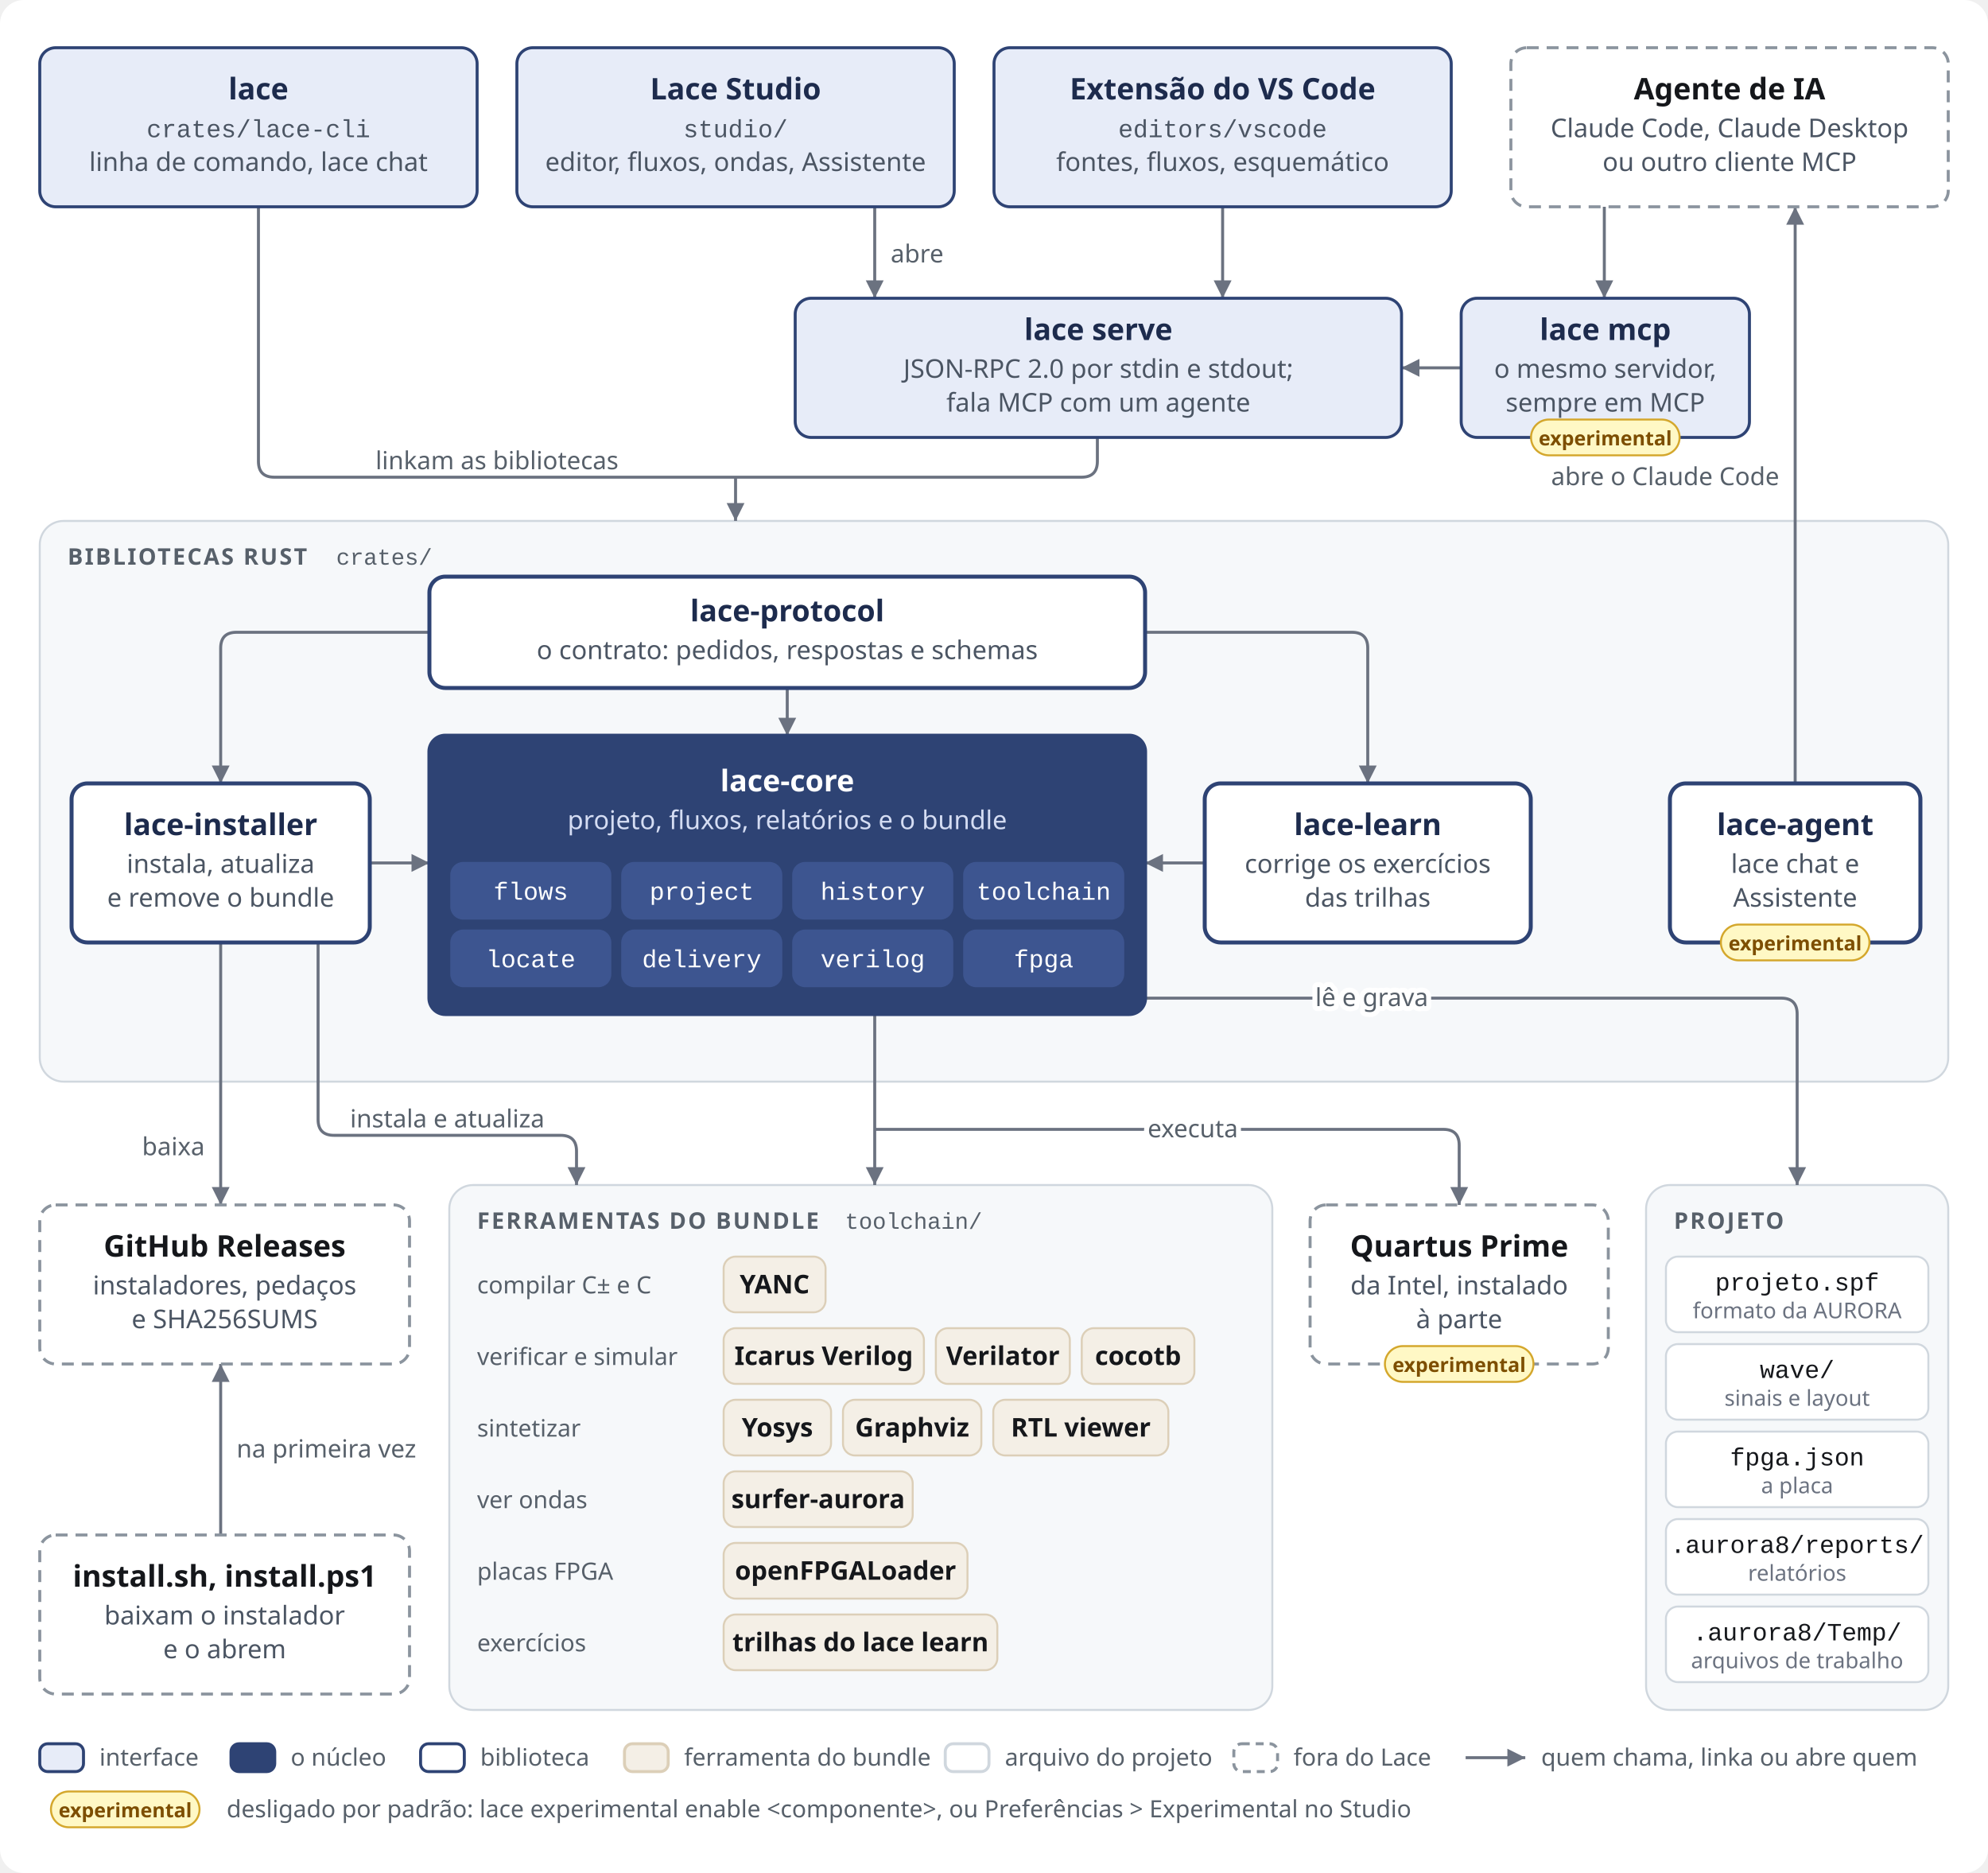
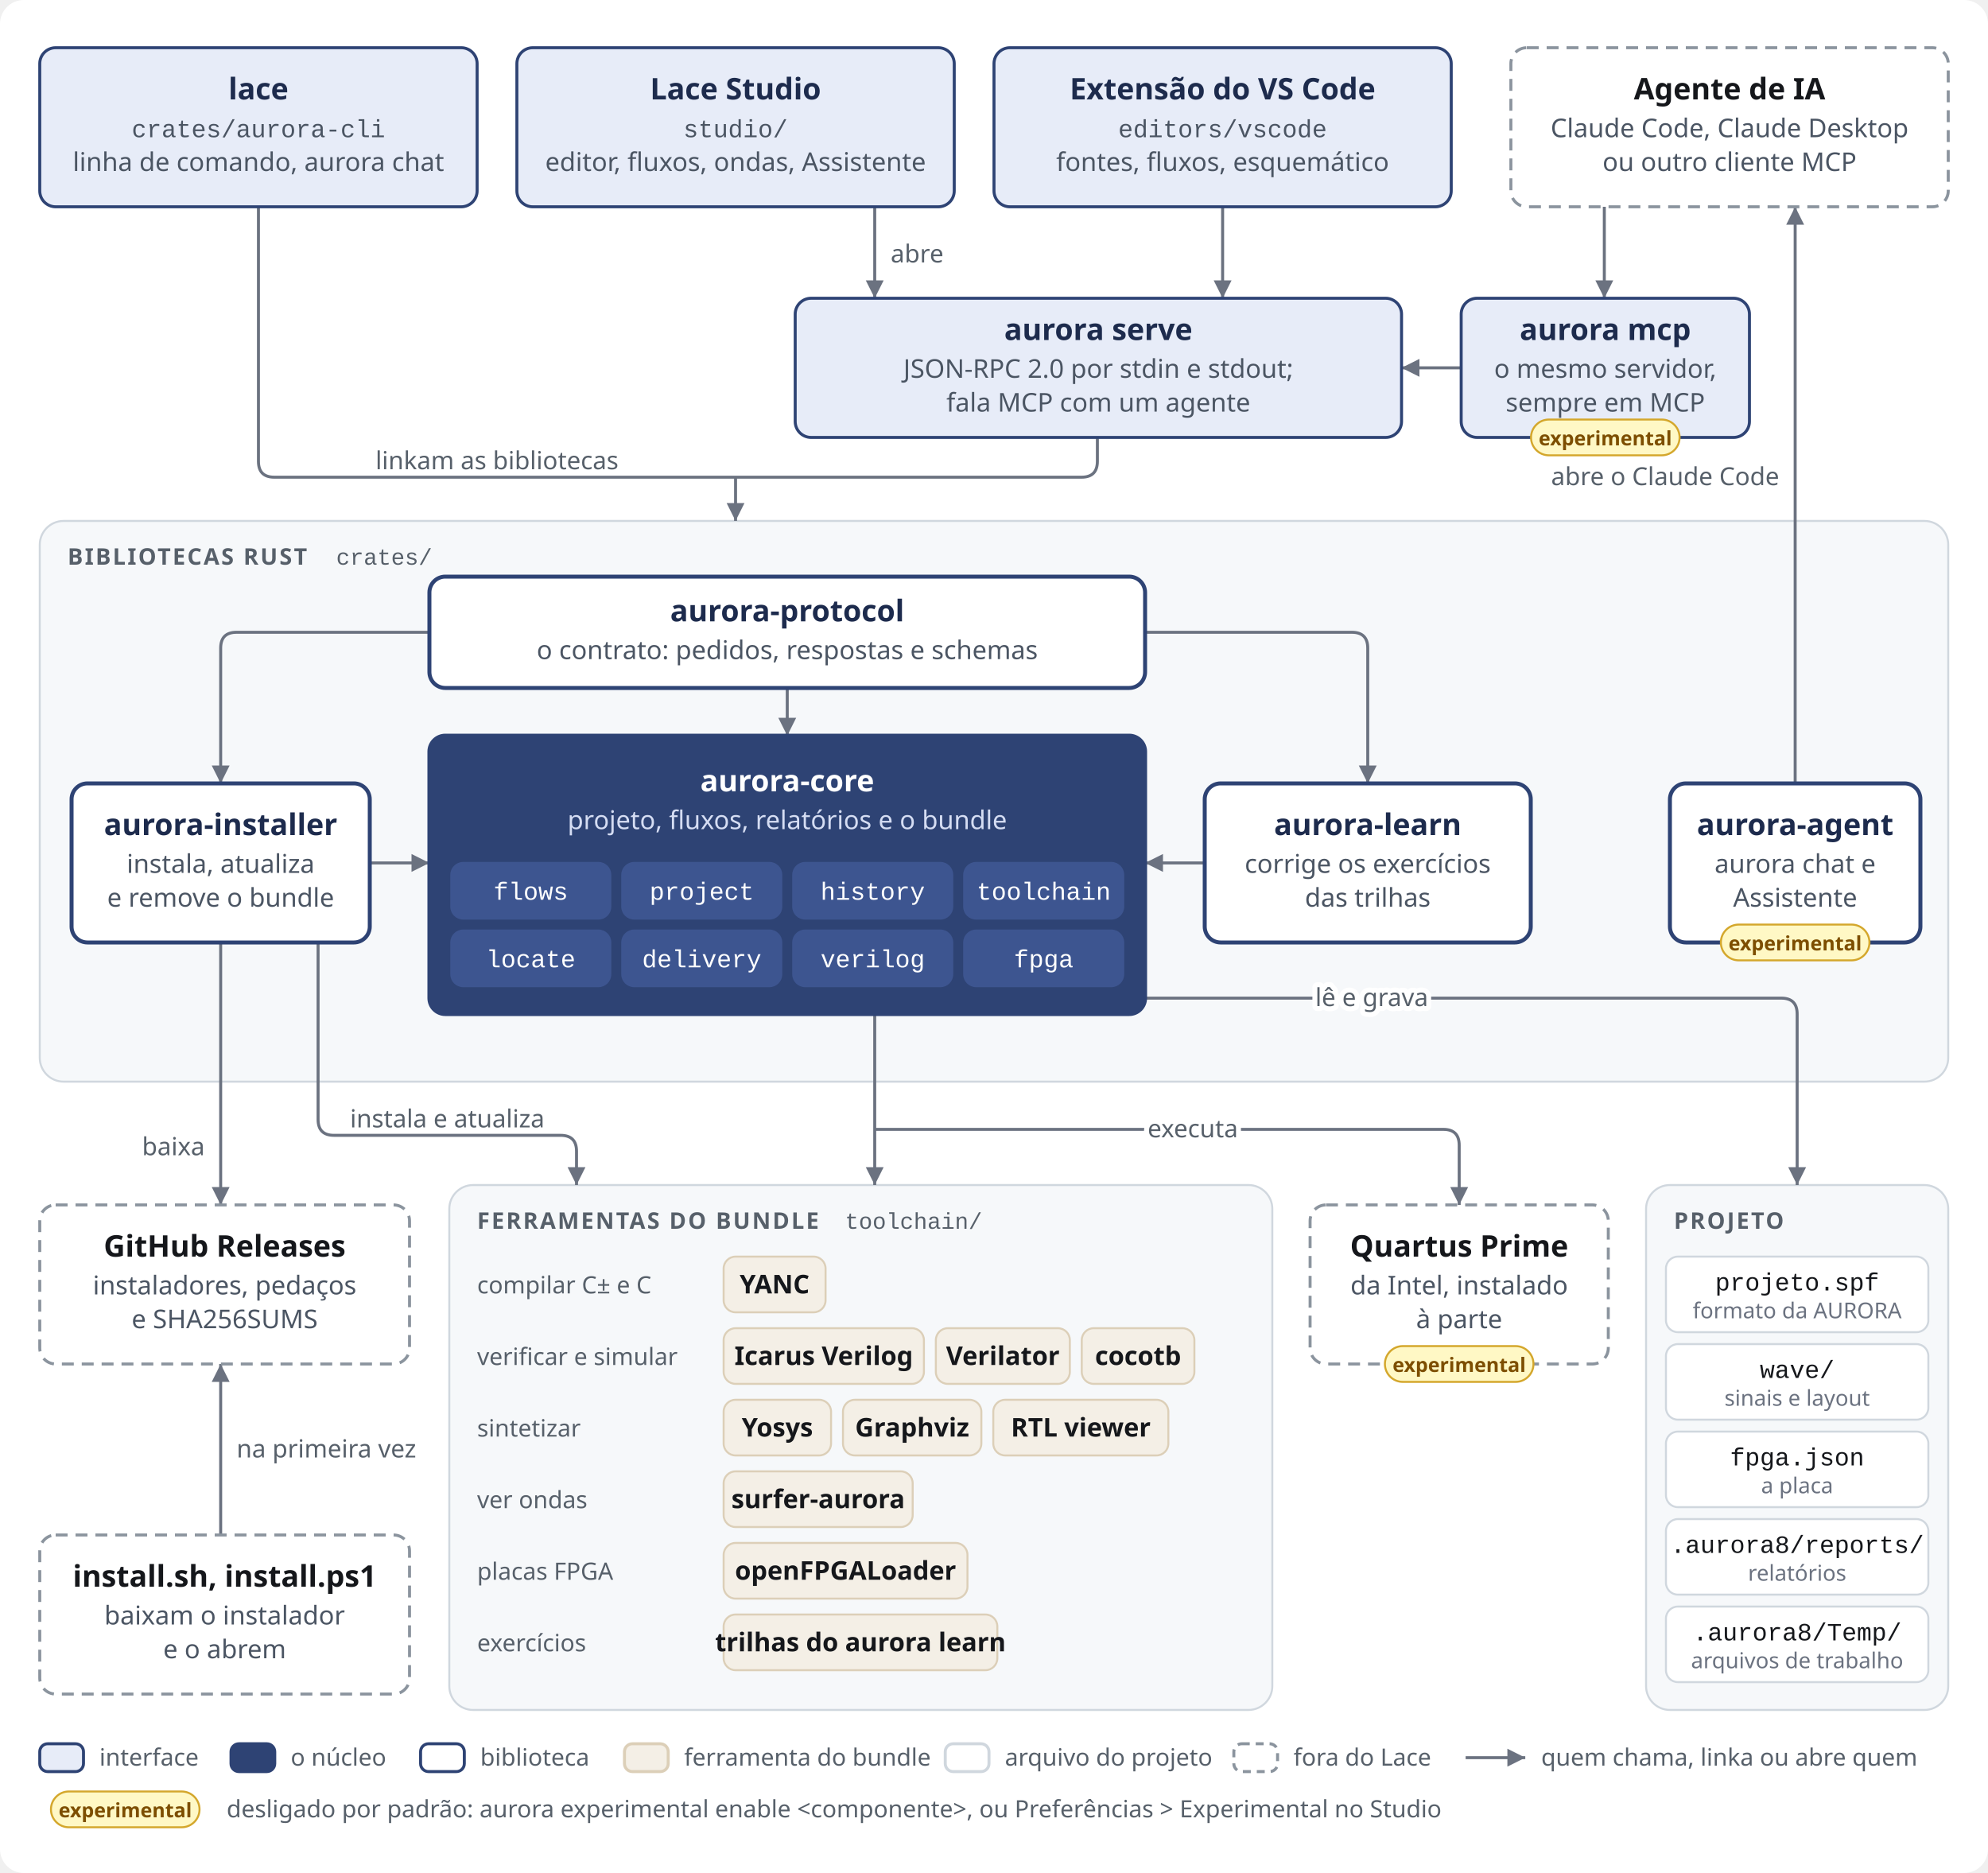
<svg xmlns="http://www.w3.org/2000/svg" width="1000" height="942" viewBox="0 0 1000 942" role="img" aria-labelledby="titulo descricao">
  <defs>
    <marker id="seta" viewBox="0 0 10 10" refX="10" refY="5" markerWidth="9" markerHeight="9" markerUnits="userSpaceOnUse" orient="auto">
      <path d="M0,0 L10,5 L0,10 z" fill="#6b7280" />
    </marker>
  </defs>
  <rect width="1000" height="942" rx="12" fill="#ffffff" />
  <rect x="20" y="262" width="960" height="282" rx="12" fill="#f6f8fa" stroke="#d0d7de" />
  <text x="34" y="284" font-size="11.5" font-family="'Segoe UI', -apple-system, BlinkMacSystemFont, 'Noto Sans', Helvetica, Arial, sans-serif" fill="#57606a" text-anchor="start" font-weight="700" letter-spacing="0.08em">BIBLIOTECAS RUST</text>
  <text x="169.112" y="284" font-size="11.5" font-family="'Cascadia Mono', SFMono-Regular, Consolas, 'Liberation Mono', Menlo, monospace" fill="#57606a" text-anchor="start">crates/</text>
  <rect x="226" y="596" width="414" height="264" rx="12" fill="#f6f8fa" stroke="#d0d7de" />
  <text x="240" y="618" font-size="11.5" font-family="'Segoe UI', -apple-system, BlinkMacSystemFont, 'Noto Sans', Helvetica, Arial, sans-serif" fill="#57606a" text-anchor="start" font-weight="700" letter-spacing="0.08em">FERRAMENTAS DO BUNDLE</text>
  <text x="425.059" y="618" font-size="11.5" font-family="'Cascadia Mono', SFMono-Regular, Consolas, 'Liberation Mono', Menlo, monospace" fill="#57606a" text-anchor="start">toolchain/</text>
  <rect x="828" y="596" width="152" height="264" rx="12" fill="#f6f8fa" stroke="#d0d7de" />
  <text x="842" y="618" font-size="11.5" font-family="'Segoe UI', -apple-system, BlinkMacSystemFont, 'Noto Sans', Helvetica, Arial, sans-serif" fill="#57606a" text-anchor="start" font-weight="700" letter-spacing="0.08em">PROJETO</text>
  <path d="M440,104 L440,150" fill="none" stroke="#6b7280" stroke-width="1.5" stroke-linejoin="round" marker-end="url(#seta)" />
  <path d="M615,104 L615,150" fill="none" stroke="#6b7280" stroke-width="1.5" stroke-linejoin="round" marker-end="url(#seta)" />
  <path d="M807,104 L807,150" fill="none" stroke="#6b7280" stroke-width="1.5" stroke-linejoin="round" marker-end="url(#seta)" />
  <path d="M735,185 L705,185" fill="none" stroke="#6b7280" stroke-width="1.5" stroke-linejoin="round" marker-end="url(#seta)" />
  <path d="M130,104 L130,232 Q130,240 138,240 L370,240" fill="none" stroke="#6b7280" stroke-width="1.5" stroke-linejoin="round" />
  <path d="M552,220 L552,232 Q552,240 544,240 L370,240" fill="none" stroke="#6b7280" stroke-width="1.5" stroke-linejoin="round" />
  <path d="M370,240 L370,262" fill="none" stroke="#6b7280" stroke-width="1.5" stroke-linejoin="round" marker-end="url(#seta)" />
  <path d="M186,434 L216,434" fill="none" stroke="#6b7280" stroke-width="1.5" stroke-linejoin="round" marker-end="url(#seta)" />
  <path d="M606,434 L576,434" fill="none" stroke="#6b7280" stroke-width="1.5" stroke-linejoin="round" marker-end="url(#seta)" />
  <path d="M396,346 L396,370" fill="none" stroke="#6b7280" stroke-width="1.5" stroke-linejoin="round" marker-end="url(#seta)" />
  <path d="M216,318 L119,318 Q111,318 111,326 L111,394" fill="none" stroke="#6b7280" stroke-width="1.5" stroke-linejoin="round" marker-end="url(#seta)" />
  <path d="M576,318 L680,318 Q688,318 688,326 L688,394" fill="none" stroke="#6b7280" stroke-width="1.5" stroke-linejoin="round" marker-end="url(#seta)" />
  <path d="M903,394 L903,104" fill="none" stroke="#6b7280" stroke-width="1.5" stroke-linejoin="round" marker-end="url(#seta)" />
  <path d="M111,474 L111,606" fill="none" stroke="#6b7280" stroke-width="1.5" stroke-linejoin="round" marker-end="url(#seta)" />
  <path d="M111,772 L111,686" fill="none" stroke="#6b7280" stroke-width="1.5" stroke-linejoin="round" marker-end="url(#seta)" />
  <path d="M160,474 L160,563 Q160,571 168,571 L282,571 Q290,571 290,579 L290,596" fill="none" stroke="#6b7280" stroke-width="1.5" stroke-linejoin="round" marker-end="url(#seta)" />
  <path d="M440,510 L440,596" fill="none" stroke="#6b7280" stroke-width="1.5" stroke-linejoin="round" marker-end="url(#seta)" />
  <path d="M440,568 L726,568 Q734,568 734,576 L734,606" fill="none" stroke="#6b7280" stroke-width="1.5" stroke-linejoin="round" marker-end="url(#seta)" />
  <path d="M576,502 L896,502 Q904,502 904,510 L904,596" fill="none" stroke="#6b7280" stroke-width="1.5" stroke-linejoin="round" marker-end="url(#seta)" />
  <path d="M737.24,884 L767.24,884" fill="none" stroke="#6b7280" stroke-width="1.5" stroke-linejoin="round" marker-end="url(#seta)" />
  <rect x="20" y="24" width="220" height="80" rx="8" fill="#e7ecf8" stroke="#2e4374" stroke-width="1.5" />
  <text x="130" y="50" font-size="15" font-family="'Segoe UI', -apple-system, BlinkMacSystemFont, 'Noto Sans', Helvetica, Arial, sans-serif" fill="#1d2b4d" text-anchor="middle" font-weight="600">lace</text>
-   <text x="130" y="69" font-size="12.5" font-family="'Cascadia Mono', SFMono-Regular, Consolas, 'Liberation Mono', Menlo, monospace" fill="#4b5563" text-anchor="middle">crates/lace-cli</text>
-   <text x="130" y="86" font-size="13" font-family="'Segoe UI', -apple-system, BlinkMacSystemFont, 'Noto Sans', Helvetica, Arial, sans-serif" fill="#4b5563" text-anchor="middle">linha de comando, lace chat</text>
+   <text x="130" y="69" font-size="12.5" font-family="'Cascadia Mono', SFMono-Regular, Consolas, 'Liberation Mono', Menlo, monospace" fill="#4b5563" text-anchor="middle">crates/aurora-cli</text>
+   <text x="130" y="86" font-size="13" font-family="'Segoe UI', -apple-system, BlinkMacSystemFont, 'Noto Sans', Helvetica, Arial, sans-serif" fill="#4b5563" text-anchor="middle">linha de comando, aurora chat</text>
  <rect x="260" y="24" width="220" height="80" rx="8" fill="#e7ecf8" stroke="#2e4374" stroke-width="1.5" />
  <text x="370" y="50" font-size="15" font-family="'Segoe UI', -apple-system, BlinkMacSystemFont, 'Noto Sans', Helvetica, Arial, sans-serif" fill="#1d2b4d" text-anchor="middle" font-weight="600">Lace Studio</text>
  <text x="370" y="69" font-size="12.5" font-family="'Cascadia Mono', SFMono-Regular, Consolas, 'Liberation Mono', Menlo, monospace" fill="#4b5563" text-anchor="middle">studio/</text>
  <text x="370" y="86" font-size="13" font-family="'Segoe UI', -apple-system, BlinkMacSystemFont, 'Noto Sans', Helvetica, Arial, sans-serif" fill="#4b5563" text-anchor="middle">editor, fluxos, ondas, Assistente</text>
  <rect x="500" y="24" width="230" height="80" rx="8" fill="#e7ecf8" stroke="#2e4374" stroke-width="1.5" />
  <text x="615" y="50" font-size="15" font-family="'Segoe UI', -apple-system, BlinkMacSystemFont, 'Noto Sans', Helvetica, Arial, sans-serif" fill="#1d2b4d" text-anchor="middle" font-weight="600">Extensão do VS Code</text>
  <text x="615" y="69" font-size="12.5" font-family="'Cascadia Mono', SFMono-Regular, Consolas, 'Liberation Mono', Menlo, monospace" fill="#4b5563" text-anchor="middle">editors/vscode</text>
  <text x="615" y="86" font-size="13" font-family="'Segoe UI', -apple-system, BlinkMacSystemFont, 'Noto Sans', Helvetica, Arial, sans-serif" fill="#4b5563" text-anchor="middle">fontes, fluxos, esquemático</text>
  <rect x="760" y="24" width="220" height="80" rx="8" fill="#ffffff" stroke="#8b949e" stroke-width="1.5" stroke-dasharray="6 4" />
  <text x="870" y="50" font-size="15" font-family="'Segoe UI', -apple-system, BlinkMacSystemFont, 'Noto Sans', Helvetica, Arial, sans-serif" fill="#15171b" text-anchor="middle" font-weight="600">Agente de IA</text>
  <text x="870" y="69" font-size="13" font-family="'Segoe UI', -apple-system, BlinkMacSystemFont, 'Noto Sans', Helvetica, Arial, sans-serif" fill="#4b5563" text-anchor="middle">Claude Code, Claude Desktop</text>
  <text x="870" y="86" font-size="13" font-family="'Segoe UI', -apple-system, BlinkMacSystemFont, 'Noto Sans', Helvetica, Arial, sans-serif" fill="#4b5563" text-anchor="middle">ou outro cliente MCP</text>
  <rect x="400" y="150" width="305" height="70" rx="8" fill="#e7ecf8" stroke="#2e4374" stroke-width="1.5" />
-   <text x="552.5" y="171" font-size="15" font-family="'Segoe UI', -apple-system, BlinkMacSystemFont, 'Noto Sans', Helvetica, Arial, sans-serif" fill="#1d2b4d" text-anchor="middle" font-weight="600">lace serve</text>
+   <text x="552.5" y="171" font-size="15" font-family="'Segoe UI', -apple-system, BlinkMacSystemFont, 'Noto Sans', Helvetica, Arial, sans-serif" fill="#1d2b4d" text-anchor="middle" font-weight="600">aurora serve</text>
  <text x="552.5" y="190" font-size="13" font-family="'Segoe UI', -apple-system, BlinkMacSystemFont, 'Noto Sans', Helvetica, Arial, sans-serif" fill="#4b5563" text-anchor="middle">JSON-RPC 2.0 por stdin e stdout;</text>
  <text x="552.5" y="207" font-size="13" font-family="'Segoe UI', -apple-system, BlinkMacSystemFont, 'Noto Sans', Helvetica, Arial, sans-serif" fill="#4b5563" text-anchor="middle">fala MCP com um agente</text>
  <rect x="735" y="150" width="145" height="70" rx="8" fill="#e7ecf8" stroke="#2e4374" stroke-width="1.5" />
-   <text x="807.5" y="171" font-size="15" font-family="'Segoe UI', -apple-system, BlinkMacSystemFont, 'Noto Sans', Helvetica, Arial, sans-serif" fill="#1d2b4d" text-anchor="middle" font-weight="600">lace mcp</text>
+   <text x="807.5" y="171" font-size="15" font-family="'Segoe UI', -apple-system, BlinkMacSystemFont, 'Noto Sans', Helvetica, Arial, sans-serif" fill="#1d2b4d" text-anchor="middle" font-weight="600">aurora mcp</text>
  <text x="807.5" y="190" font-size="13" font-family="'Segoe UI', -apple-system, BlinkMacSystemFont, 'Noto Sans', Helvetica, Arial, sans-serif" fill="#4b5563" text-anchor="middle">o mesmo servidor,</text>
  <text x="807.5" y="207" font-size="13" font-family="'Segoe UI', -apple-system, BlinkMacSystemFont, 'Noto Sans', Helvetica, Arial, sans-serif" fill="#4b5563" text-anchor="middle">sempre em MCP</text>
  <rect x="770.131" y="211" width="74.738" height="18" rx="9" fill="#fff8c5" stroke="#d4a72c" />
  <text x="807.5" y="224" font-size="10" font-family="'Segoe UI', -apple-system, BlinkMacSystemFont, 'Noto Sans', Helvetica, Arial, sans-serif" fill="#7d4e00" text-anchor="middle" font-weight="600">experimental</text>
  <rect x="216" y="290" width="360" height="56" rx="8" fill="#ffffff" stroke="#2e4374" stroke-width="2" />
-   <text x="396" y="312.5" font-size="15" font-family="'Segoe UI', -apple-system, BlinkMacSystemFont, 'Noto Sans', Helvetica, Arial, sans-serif" fill="#1d2b4d" text-anchor="middle" font-weight="600">lace-protocol</text>
+   <text x="396" y="312.5" font-size="15" font-family="'Segoe UI', -apple-system, BlinkMacSystemFont, 'Noto Sans', Helvetica, Arial, sans-serif" fill="#1d2b4d" text-anchor="middle" font-weight="600">aurora-protocol</text>
  <text x="396" y="331.5" font-size="13" font-family="'Segoe UI', -apple-system, BlinkMacSystemFont, 'Noto Sans', Helvetica, Arial, sans-serif" fill="#4b5563" text-anchor="middle">o contrato: pedidos, respostas e schemas</text>
  <rect x="36" y="394" width="150" height="80" rx="8" fill="#ffffff" stroke="#2e4374" stroke-width="2" />
-   <text x="111" y="420" font-size="15" font-family="'Segoe UI', -apple-system, BlinkMacSystemFont, 'Noto Sans', Helvetica, Arial, sans-serif" fill="#1d2b4d" text-anchor="middle" font-weight="600">lace-installer</text>
+   <text x="111" y="420" font-size="15" font-family="'Segoe UI', -apple-system, BlinkMacSystemFont, 'Noto Sans', Helvetica, Arial, sans-serif" fill="#1d2b4d" text-anchor="middle" font-weight="600">aurora-installer</text>
  <text x="111" y="439" font-size="13" font-family="'Segoe UI', -apple-system, BlinkMacSystemFont, 'Noto Sans', Helvetica, Arial, sans-serif" fill="#4b5563" text-anchor="middle">instala, atualiza</text>
  <text x="111" y="456" font-size="13" font-family="'Segoe UI', -apple-system, BlinkMacSystemFont, 'Noto Sans', Helvetica, Arial, sans-serif" fill="#4b5563" text-anchor="middle">e remove o bundle</text>
  <rect x="216" y="370" width="360" height="140" rx="8" fill="#2e4374" stroke="#2e4374" stroke-width="2" />
-   <text x="396" y="398" font-size="15" font-family="'Segoe UI', -apple-system, BlinkMacSystemFont, 'Noto Sans', Helvetica, Arial, sans-serif" fill="#ffffff" text-anchor="middle" font-weight="600">lace-core</text>
+   <text x="396" y="398" font-size="15" font-family="'Segoe UI', -apple-system, BlinkMacSystemFont, 'Noto Sans', Helvetica, Arial, sans-serif" fill="#ffffff" text-anchor="middle" font-weight="600">aurora-core</text>
  <text x="396" y="417" font-size="13" font-family="'Segoe UI', -apple-system, BlinkMacSystemFont, 'Noto Sans', Helvetica, Arial, sans-serif" fill="#d5ddf3" text-anchor="middle">projeto, fluxos, relatórios e o bundle</text>
  <rect x="227" y="434" width="80" height="28" rx="6" fill="#3d5590" stroke="#3d5590" />
  <text x="267" y="452.5" font-size="12.5" font-family="'Cascadia Mono', SFMono-Regular, Consolas, 'Liberation Mono', Menlo, monospace" fill="#ffffff" text-anchor="middle">flows</text>
  <rect x="313" y="434" width="80" height="28" rx="6" fill="#3d5590" stroke="#3d5590" />
  <text x="353" y="452.5" font-size="12.5" font-family="'Cascadia Mono', SFMono-Regular, Consolas, 'Liberation Mono', Menlo, monospace" fill="#ffffff" text-anchor="middle">project</text>
  <rect x="399" y="434" width="80" height="28" rx="6" fill="#3d5590" stroke="#3d5590" />
  <text x="439" y="452.5" font-size="12.5" font-family="'Cascadia Mono', SFMono-Regular, Consolas, 'Liberation Mono', Menlo, monospace" fill="#ffffff" text-anchor="middle">history</text>
  <rect x="485" y="434" width="80" height="28" rx="6" fill="#3d5590" stroke="#3d5590" />
  <text x="525" y="452.5" font-size="12.5" font-family="'Cascadia Mono', SFMono-Regular, Consolas, 'Liberation Mono', Menlo, monospace" fill="#ffffff" text-anchor="middle">toolchain</text>
  <rect x="227" y="468" width="80" height="28" rx="6" fill="#3d5590" stroke="#3d5590" />
  <text x="267" y="486.5" font-size="12.5" font-family="'Cascadia Mono', SFMono-Regular, Consolas, 'Liberation Mono', Menlo, monospace" fill="#ffffff" text-anchor="middle">locate</text>
  <rect x="313" y="468" width="80" height="28" rx="6" fill="#3d5590" stroke="#3d5590" />
  <text x="353" y="486.5" font-size="12.5" font-family="'Cascadia Mono', SFMono-Regular, Consolas, 'Liberation Mono', Menlo, monospace" fill="#ffffff" text-anchor="middle">delivery</text>
  <rect x="399" y="468" width="80" height="28" rx="6" fill="#3d5590" stroke="#3d5590" />
  <text x="439" y="486.5" font-size="12.5" font-family="'Cascadia Mono', SFMono-Regular, Consolas, 'Liberation Mono', Menlo, monospace" fill="#ffffff" text-anchor="middle">verilog</text>
  <rect x="485" y="468" width="80" height="28" rx="6" fill="#3d5590" stroke="#3d5590" />
  <text x="525" y="486.5" font-size="12.5" font-family="'Cascadia Mono', SFMono-Regular, Consolas, 'Liberation Mono', Menlo, monospace" fill="#ffffff" text-anchor="middle">fpga</text>
  <rect x="606" y="394" width="164" height="80" rx="8" fill="#ffffff" stroke="#2e4374" stroke-width="2" />
-   <text x="688" y="420" font-size="15" font-family="'Segoe UI', -apple-system, BlinkMacSystemFont, 'Noto Sans', Helvetica, Arial, sans-serif" fill="#1d2b4d" text-anchor="middle" font-weight="600">lace-learn</text>
+   <text x="688" y="420" font-size="15" font-family="'Segoe UI', -apple-system, BlinkMacSystemFont, 'Noto Sans', Helvetica, Arial, sans-serif" fill="#1d2b4d" text-anchor="middle" font-weight="600">aurora-learn</text>
  <text x="688" y="439" font-size="13" font-family="'Segoe UI', -apple-system, BlinkMacSystemFont, 'Noto Sans', Helvetica, Arial, sans-serif" fill="#4b5563" text-anchor="middle">corrige os exercícios</text>
  <text x="688" y="456" font-size="13" font-family="'Segoe UI', -apple-system, BlinkMacSystemFont, 'Noto Sans', Helvetica, Arial, sans-serif" fill="#4b5563" text-anchor="middle">das trilhas</text>
  <rect x="840" y="394" width="126" height="80" rx="8" fill="#ffffff" stroke="#2e4374" stroke-width="2" />
-   <text x="903" y="420" font-size="15" font-family="'Segoe UI', -apple-system, BlinkMacSystemFont, 'Noto Sans', Helvetica, Arial, sans-serif" fill="#1d2b4d" text-anchor="middle" font-weight="600">lace-agent</text>
-   <text x="903" y="439" font-size="13" font-family="'Segoe UI', -apple-system, BlinkMacSystemFont, 'Noto Sans', Helvetica, Arial, sans-serif" fill="#4b5563" text-anchor="middle">lace chat e</text>
+   <text x="903" y="420" font-size="15" font-family="'Segoe UI', -apple-system, BlinkMacSystemFont, 'Noto Sans', Helvetica, Arial, sans-serif" fill="#1d2b4d" text-anchor="middle" font-weight="600">aurora-agent</text>
+   <text x="903" y="439" font-size="13" font-family="'Segoe UI', -apple-system, BlinkMacSystemFont, 'Noto Sans', Helvetica, Arial, sans-serif" fill="#4b5563" text-anchor="middle">aurora chat e</text>
  <text x="903" y="456" font-size="13" font-family="'Segoe UI', -apple-system, BlinkMacSystemFont, 'Noto Sans', Helvetica, Arial, sans-serif" fill="#4b5563" text-anchor="middle">Assistente</text>
  <rect x="865.631" y="465" width="74.738" height="18" rx="9" fill="#fff8c5" stroke="#d4a72c" />
  <text x="903" y="478" font-size="10" font-family="'Segoe UI', -apple-system, BlinkMacSystemFont, 'Noto Sans', Helvetica, Arial, sans-serif" fill="#7d4e00" text-anchor="middle" font-weight="600">experimental</text>
  <rect x="20" y="606" width="186" height="80" rx="8" fill="#ffffff" stroke="#8b949e" stroke-width="1.5" stroke-dasharray="6 4" />
  <text x="113" y="632" font-size="15" font-family="'Segoe UI', -apple-system, BlinkMacSystemFont, 'Noto Sans', Helvetica, Arial, sans-serif" fill="#15171b" text-anchor="middle" font-weight="600">GitHub Releases</text>
  <text x="113" y="651" font-size="13" font-family="'Segoe UI', -apple-system, BlinkMacSystemFont, 'Noto Sans', Helvetica, Arial, sans-serif" fill="#4b5563" text-anchor="middle">instaladores, pedaços</text>
  <text x="113" y="668" font-size="13" font-family="'Segoe UI', -apple-system, BlinkMacSystemFont, 'Noto Sans', Helvetica, Arial, sans-serif" fill="#4b5563" text-anchor="middle">e SHA256SUMS</text>
  <rect x="20" y="772" width="186" height="80" rx="8" fill="#ffffff" stroke="#8b949e" stroke-width="1.5" stroke-dasharray="6 4" />
  <text x="113" y="798" font-size="15" font-family="'Segoe UI', -apple-system, BlinkMacSystemFont, 'Noto Sans', Helvetica, Arial, sans-serif" fill="#15171b" text-anchor="middle" font-weight="600">install.sh, install.ps1</text>
  <text x="113" y="817" font-size="13" font-family="'Segoe UI', -apple-system, BlinkMacSystemFont, 'Noto Sans', Helvetica, Arial, sans-serif" fill="#4b5563" text-anchor="middle">baixam o instalador</text>
  <text x="113" y="834" font-size="13" font-family="'Segoe UI', -apple-system, BlinkMacSystemFont, 'Noto Sans', Helvetica, Arial, sans-serif" fill="#4b5563" text-anchor="middle">e o abrem</text>
  <text x="240" y="650.5" font-size="12" font-family="'Segoe UI', -apple-system, BlinkMacSystemFont, 'Noto Sans', Helvetica, Arial, sans-serif" fill="#57606a" text-anchor="start">compilar C± e C</text>
  <rect x="364" y="632" width="51.277" height="28" rx="6" fill="#f4efe6" stroke="#dccfb8" />
  <text x="389.638" y="650.5" font-size="13" font-family="'Segoe UI', -apple-system, BlinkMacSystemFont, 'Noto Sans', Helvetica, Arial, sans-serif" fill="#15171b" text-anchor="middle" font-weight="600">YANC</text>
  <text x="240" y="686.5" font-size="12" font-family="'Segoe UI', -apple-system, BlinkMacSystemFont, 'Noto Sans', Helvetica, Arial, sans-serif" fill="#57606a" text-anchor="start">verificar e simular</text>
  <rect x="364" y="668" width="100.747" height="28" rx="6" fill="#f4efe6" stroke="#dccfb8" />
  <text x="414.374" y="686.5" font-size="13" font-family="'Segoe UI', -apple-system, BlinkMacSystemFont, 'Noto Sans', Helvetica, Arial, sans-serif" fill="#15171b" text-anchor="middle" font-weight="600">Icarus Verilog</text>
  <rect x="470.747" y="668" width="67.399" height="28" rx="6" fill="#f4efe6" stroke="#dccfb8" />
  <text x="504.447" y="686.5" font-size="13" font-family="'Segoe UI', -apple-system, BlinkMacSystemFont, 'Noto Sans', Helvetica, Arial, sans-serif" fill="#15171b" text-anchor="middle" font-weight="600">Verilator</text>
  <rect x="544.146" y="668" width="56.651" height="28" rx="6" fill="#f4efe6" stroke="#dccfb8" />
  <text x="572.472" y="686.5" font-size="13" font-family="'Segoe UI', -apple-system, BlinkMacSystemFont, 'Noto Sans', Helvetica, Arial, sans-serif" fill="#15171b" text-anchor="middle" font-weight="600">cocotb</text>
  <text x="240" y="722.5" font-size="12" font-family="'Segoe UI', -apple-system, BlinkMacSystemFont, 'Noto Sans', Helvetica, Arial, sans-serif" fill="#57606a" text-anchor="start">sintetizar</text>
  <rect x="364" y="704" width="54.033" height="28" rx="6" fill="#f4efe6" stroke="#dccfb8" />
  <text x="391.016" y="722.5" font-size="13" font-family="'Segoe UI', -apple-system, BlinkMacSystemFont, 'Noto Sans', Helvetica, Arial, sans-serif" fill="#15171b" text-anchor="middle" font-weight="600">Yosys</text>
  <rect x="424.033" y="704" width="69.604" height="28" rx="6" fill="#f4efe6" stroke="#dccfb8" />
  <text x="458.835" y="722.5" font-size="13" font-family="'Segoe UI', -apple-system, BlinkMacSystemFont, 'Noto Sans', Helvetica, Arial, sans-serif" fill="#15171b" text-anchor="middle" font-weight="600">Graphviz</text>
  <rect x="499.637" y="704" width="88.069" height="28" rx="6" fill="#f4efe6" stroke="#dccfb8" />
  <text x="543.672" y="722.5" font-size="13" font-family="'Segoe UI', -apple-system, BlinkMacSystemFont, 'Noto Sans', Helvetica, Arial, sans-serif" fill="#15171b" text-anchor="middle" font-weight="600">RTL viewer</text>
  <text x="240" y="758.5" font-size="12" font-family="'Segoe UI', -apple-system, BlinkMacSystemFont, 'Noto Sans', Helvetica, Arial, sans-serif" fill="#57606a" text-anchor="start">ver ondas</text>
  <rect x="364" y="740" width="95.097" height="28" rx="6" fill="#f4efe6" stroke="#dccfb8" />
  <text x="411.549" y="758.5" font-size="13" font-family="'Segoe UI', -apple-system, BlinkMacSystemFont, 'Noto Sans', Helvetica, Arial, sans-serif" fill="#15171b" text-anchor="middle" font-weight="600">surfer-aurora</text>
  <text x="240" y="794.5" font-size="12" font-family="'Segoe UI', -apple-system, BlinkMacSystemFont, 'Noto Sans', Helvetica, Arial, sans-serif" fill="#57606a" text-anchor="start">placas FPGA</text>
  <rect x="364" y="776" width="122.657" height="28" rx="6" fill="#f4efe6" stroke="#dccfb8" />
  <text x="425.329" y="794.5" font-size="13" font-family="'Segoe UI', -apple-system, BlinkMacSystemFont, 'Noto Sans', Helvetica, Arial, sans-serif" fill="#15171b" text-anchor="middle" font-weight="600">openFPGALoader</text>
  <text x="240" y="830.5" font-size="12" font-family="'Segoe UI', -apple-system, BlinkMacSystemFont, 'Noto Sans', Helvetica, Arial, sans-serif" fill="#57606a" text-anchor="start">exercícios</text>
  <rect x="364" y="812" width="137.677" height="28" rx="6" fill="#f4efe6" stroke="#dccfb8" />
-   <text x="432.839" y="830.5" font-size="13" font-family="'Segoe UI', -apple-system, BlinkMacSystemFont, 'Noto Sans', Helvetica, Arial, sans-serif" fill="#15171b" text-anchor="middle" font-weight="600">trilhas do lace learn</text>
+   <text x="432.839" y="830.5" font-size="13" font-family="'Segoe UI', -apple-system, BlinkMacSystemFont, 'Noto Sans', Helvetica, Arial, sans-serif" fill="#15171b" text-anchor="middle" font-weight="600">trilhas do aurora learn</text>
  <rect x="659" y="606" width="150" height="80" rx="8" fill="#ffffff" stroke="#8b949e" stroke-width="1.5" stroke-dasharray="6 4" />
  <text x="734" y="632" font-size="15" font-family="'Segoe UI', -apple-system, BlinkMacSystemFont, 'Noto Sans', Helvetica, Arial, sans-serif" fill="#15171b" text-anchor="middle" font-weight="600">Quartus Prime</text>
  <text x="734" y="651" font-size="13" font-family="'Segoe UI', -apple-system, BlinkMacSystemFont, 'Noto Sans', Helvetica, Arial, sans-serif" fill="#4b5563" text-anchor="middle">da Intel, instalado</text>
  <text x="734" y="668" font-size="13" font-family="'Segoe UI', -apple-system, BlinkMacSystemFont, 'Noto Sans', Helvetica, Arial, sans-serif" fill="#4b5563" text-anchor="middle">à parte</text>
  <rect x="696.631" y="677" width="74.738" height="18" rx="9" fill="#fff8c5" stroke="#d4a72c" />
  <text x="734" y="690" font-size="10" font-family="'Segoe UI', -apple-system, BlinkMacSystemFont, 'Noto Sans', Helvetica, Arial, sans-serif" fill="#7d4e00" text-anchor="middle" font-weight="600">experimental</text>
  <rect x="838" y="632" width="132" height="38" rx="6" fill="#ffffff" stroke="#d0d7de" />
  <text x="904" y="649" font-size="12.5" font-family="'Cascadia Mono', SFMono-Regular, Consolas, 'Liberation Mono', Menlo, monospace" fill="#15171b" text-anchor="middle">projeto.spf</text>
  <text x="904" y="663" font-size="11" font-family="'Segoe UI', -apple-system, BlinkMacSystemFont, 'Noto Sans', Helvetica, Arial, sans-serif" fill="#6b7280" text-anchor="middle">formato da AURORA</text>
  <rect x="838" y="676" width="132" height="38" rx="6" fill="#ffffff" stroke="#d0d7de" />
  <text x="904" y="693" font-size="12.5" font-family="'Cascadia Mono', SFMono-Regular, Consolas, 'Liberation Mono', Menlo, monospace" fill="#15171b" text-anchor="middle">wave/</text>
  <text x="904" y="707" font-size="11" font-family="'Segoe UI', -apple-system, BlinkMacSystemFont, 'Noto Sans', Helvetica, Arial, sans-serif" fill="#6b7280" text-anchor="middle">sinais e layout</text>
  <rect x="838" y="720" width="132" height="38" rx="6" fill="#ffffff" stroke="#d0d7de" />
  <text x="904" y="737" font-size="12.5" font-family="'Cascadia Mono', SFMono-Regular, Consolas, 'Liberation Mono', Menlo, monospace" fill="#15171b" text-anchor="middle">fpga.json</text>
  <text x="904" y="751" font-size="11" font-family="'Segoe UI', -apple-system, BlinkMacSystemFont, 'Noto Sans', Helvetica, Arial, sans-serif" fill="#6b7280" text-anchor="middle">a placa</text>
  <rect x="838" y="764" width="132" height="38" rx="6" fill="#ffffff" stroke="#d0d7de" />
  <text x="904" y="781" font-size="12.5" font-family="'Cascadia Mono', SFMono-Regular, Consolas, 'Liberation Mono', Menlo, monospace" fill="#15171b" text-anchor="middle">.aurora8/reports/</text>
  <text x="904" y="795" font-size="11" font-family="'Segoe UI', -apple-system, BlinkMacSystemFont, 'Noto Sans', Helvetica, Arial, sans-serif" fill="#6b7280" text-anchor="middle">relatórios</text>
  <rect x="838" y="808" width="132" height="38" rx="6" fill="#ffffff" stroke="#d0d7de" />
  <text x="904" y="825" font-size="12.5" font-family="'Cascadia Mono', SFMono-Regular, Consolas, 'Liberation Mono', Menlo, monospace" fill="#15171b" text-anchor="middle">.aurora8/Temp/</text>
  <text x="904" y="839" font-size="11" font-family="'Segoe UI', -apple-system, BlinkMacSystemFont, 'Noto Sans', Helvetica, Arial, sans-serif" fill="#6b7280" text-anchor="middle">arquivos de trabalho</text>
  <rect x="20" y="877" width="22" height="14" rx="4" fill="#e7ecf8" stroke="#2e4374" stroke-width="1.5" />
  <text x="50" y="888" font-size="12" font-family="'Segoe UI', -apple-system, BlinkMacSystemFont, 'Noto Sans', Helvetica, Arial, sans-serif" fill="#57606a" text-anchor="start">interface</text>
  <rect x="116.2" y="877" width="22" height="14" rx="4" fill="#2e4374" stroke="#2e4374" stroke-width="1.5" />
  <text x="146.2" y="888" font-size="12" font-family="'Segoe UI', -apple-system, BlinkMacSystemFont, 'Noto Sans', Helvetica, Arial, sans-serif" fill="#57606a" text-anchor="start">o núcleo</text>
  <rect x="211.56" y="877" width="22" height="14" rx="4" fill="#ffffff" stroke="#2e4374" stroke-width="1.5" />
  <text x="241.56" y="888" font-size="12" font-family="'Segoe UI', -apple-system, BlinkMacSystemFont, 'Noto Sans', Helvetica, Arial, sans-serif" fill="#57606a" text-anchor="start">biblioteca</text>
  <rect x="314.12" y="877" width="22" height="14" rx="4" fill="#f4efe6" stroke="#dccfb8" stroke-width="1.5" />
  <text x="344.12" y="888" font-size="12" font-family="'Segoe UI', -apple-system, BlinkMacSystemFont, 'Noto Sans', Helvetica, Arial, sans-serif" fill="#57606a" text-anchor="start">ferramenta do bundle</text>
  <rect x="475.48" y="877" width="22" height="14" rx="4" fill="#ffffff" stroke="#d0d7de" stroke-width="1.5" />
  <text x="505.48" y="888" font-size="12" font-family="'Segoe UI', -apple-system, BlinkMacSystemFont, 'Noto Sans', Helvetica, Arial, sans-serif" fill="#57606a" text-anchor="start">arquivo do projeto</text>
  <rect x="620.64" y="877" width="22" height="14" rx="4" fill="#ffffff" stroke="#8b949e" stroke-width="1.5" stroke-dasharray="4 3" />
  <text x="650.64" y="888" font-size="12" font-family="'Segoe UI', -apple-system, BlinkMacSystemFont, 'Noto Sans', Helvetica, Arial, sans-serif" fill="#57606a" text-anchor="start">fora do Lace</text>
  <text x="775.24" y="888" font-size="12" font-family="'Segoe UI', -apple-system, BlinkMacSystemFont, 'Noto Sans', Helvetica, Arial, sans-serif" fill="#57606a" text-anchor="start">quem chama, linka ou abre quem</text>
  <rect x="25.631" y="901" width="74.738" height="18" rx="9" fill="#fff8c5" stroke="#d4a72c" />
  <text x="63" y="914" font-size="10" font-family="'Segoe UI', -apple-system, BlinkMacSystemFont, 'Noto Sans', Helvetica, Arial, sans-serif" fill="#7d4e00" text-anchor="middle" font-weight="600">experimental</text>
-   <text x="114" y="914" font-size="12" font-family="'Segoe UI', -apple-system, BlinkMacSystemFont, 'Noto Sans', Helvetica, Arial, sans-serif" fill="#57606a" text-anchor="start">desligado por padrão: lace experimental enable &lt;componente&gt;, ou Preferências &gt; Experimental no Studio</text>
+   <text x="114" y="914" font-size="12" font-family="'Segoe UI', -apple-system, BlinkMacSystemFont, 'Noto Sans', Helvetica, Arial, sans-serif" fill="#57606a" text-anchor="start">desligado por padrão: aurora experimental enable &lt;componente&gt;, ou Preferências &gt; Experimental no Studio</text>
  <text x="448" y="132" font-size="12.5" font-family="'Segoe UI', -apple-system, BlinkMacSystemFont, 'Noto Sans', Helvetica, Arial, sans-serif" fill="#57606a" text-anchor="start" stroke="#ffffff" stroke-width="5" stroke-linejoin="round" paint-order="stroke">abre</text>
  <text x="250" y="236" font-size="12.5" font-family="'Segoe UI', -apple-system, BlinkMacSystemFont, 'Noto Sans', Helvetica, Arial, sans-serif" fill="#57606a" text-anchor="middle" stroke="#ffffff" stroke-width="5" stroke-linejoin="round" paint-order="stroke">linkam as bibliotecas</text>
  <text x="895" y="244" font-size="12.5" font-family="'Segoe UI', -apple-system, BlinkMacSystemFont, 'Noto Sans', Helvetica, Arial, sans-serif" fill="#57606a" text-anchor="end" stroke="#ffffff" stroke-width="5" stroke-linejoin="round" paint-order="stroke">abre o Claude Code</text>
  <text x="103" y="581" font-size="12.5" font-family="'Segoe UI', -apple-system, BlinkMacSystemFont, 'Noto Sans', Helvetica, Arial, sans-serif" fill="#57606a" text-anchor="end" stroke="#ffffff" stroke-width="5" stroke-linejoin="round" paint-order="stroke">baixa</text>
  <text x="119" y="733" font-size="12.5" font-family="'Segoe UI', -apple-system, BlinkMacSystemFont, 'Noto Sans', Helvetica, Arial, sans-serif" fill="#57606a" text-anchor="start" stroke="#ffffff" stroke-width="5" stroke-linejoin="round" paint-order="stroke">na primeira vez</text>
  <text x="225" y="567" font-size="12.5" font-family="'Segoe UI', -apple-system, BlinkMacSystemFont, 'Noto Sans', Helvetica, Arial, sans-serif" fill="#57606a" text-anchor="middle" stroke="#ffffff" stroke-width="5" stroke-linejoin="round" paint-order="stroke">instala e atualiza</text>
  <text x="600" y="572" font-size="12.5" font-family="'Segoe UI', -apple-system, BlinkMacSystemFont, 'Noto Sans', Helvetica, Arial, sans-serif" fill="#57606a" text-anchor="middle" stroke="#ffffff" stroke-width="5" stroke-linejoin="round" paint-order="stroke">executa</text>
  <text x="690" y="506" font-size="12.5" font-family="'Segoe UI', -apple-system, BlinkMacSystemFont, 'Noto Sans', Helvetica, Arial, sans-serif" fill="#57606a" text-anchor="middle" stroke="#ffffff" stroke-width="5" stroke-linejoin="round" paint-order="stroke">lê e grava</text>
</svg>
